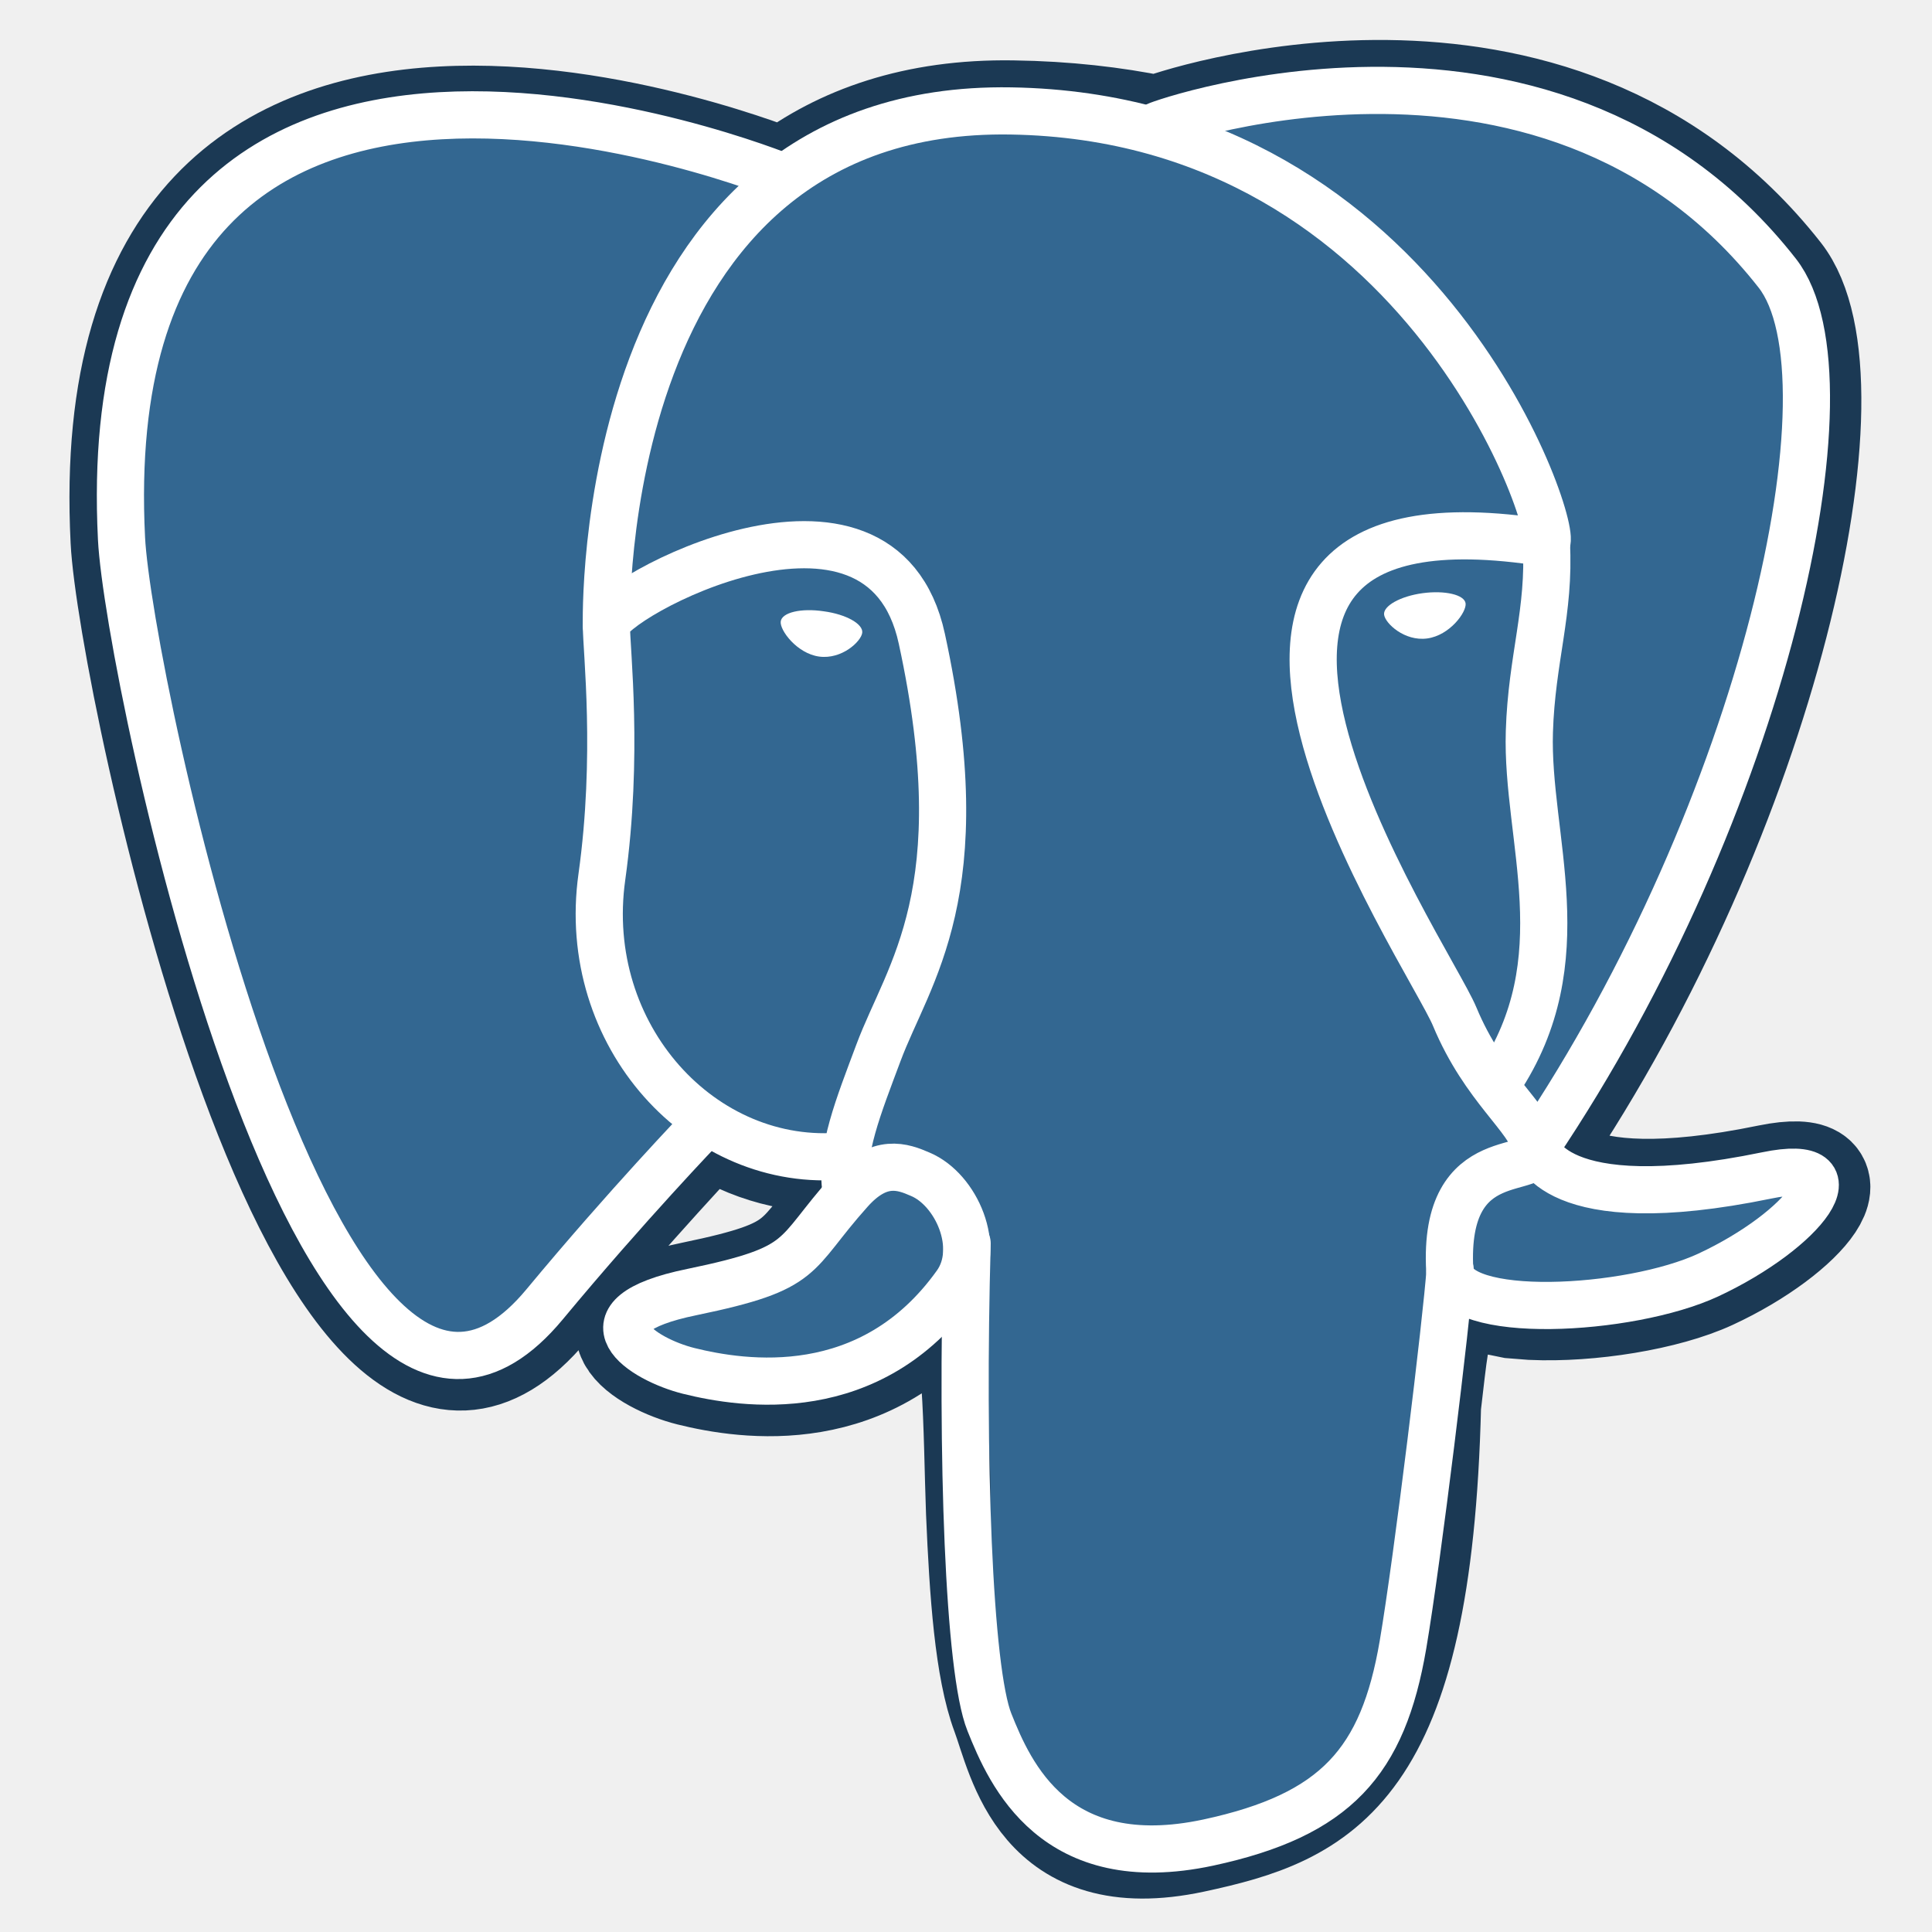
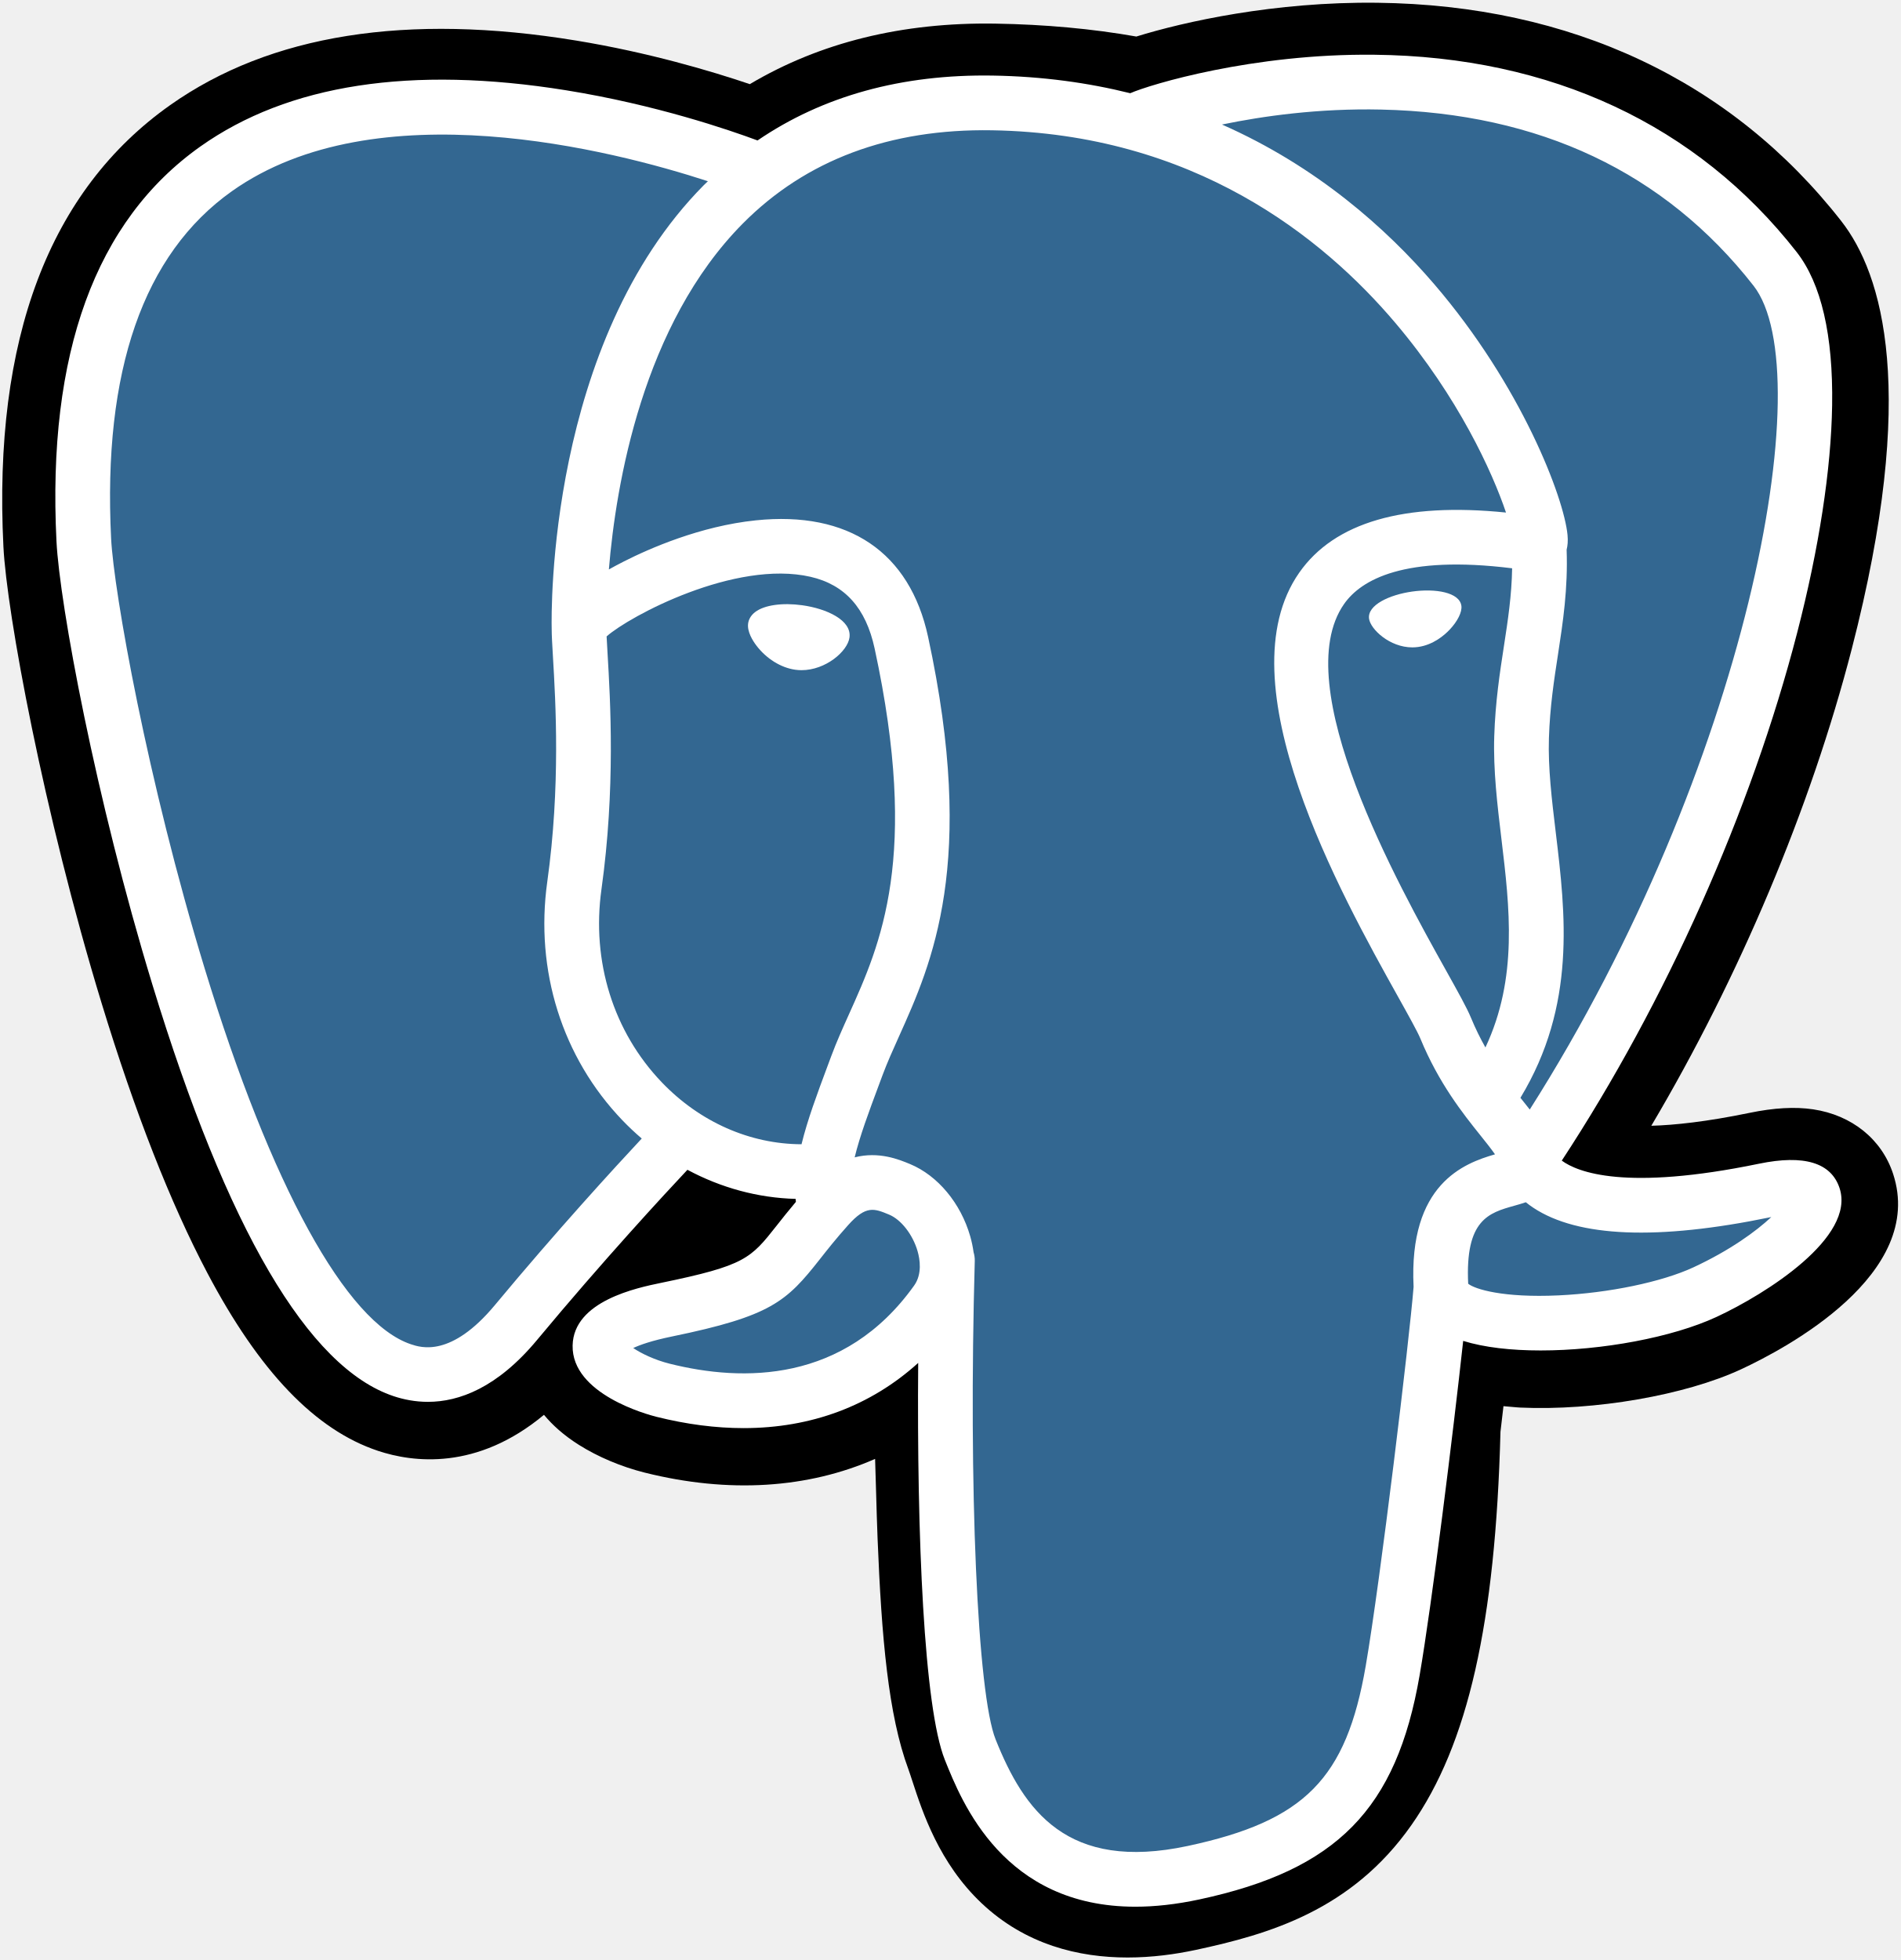
- <svg xmlns="http://www.w3.org/2000/svg" viewBox="0 0 512 512">
-   <style>.st2{fill:none;stroke:#ffffff;stroke-width:12.5;stroke-linecap:round;stroke-linejoin:round}</style>
-   <path d="M378.5 372.5c3.2-26.9 2.3-30.8 22.3-26.5l5.1.4c15.4.7 35.5-2.5 47.4-8 25.5-11.8 40.6-31.5 15.5-26.4-57.3 11.8-61.2-7.6-61.2-7.6 60.5-89.7 85.8-203.6 63.9-231.5C411.9-3 308.8 33 307.1 33.9l-.5.1c-11.3-2.3-24-3.8-38.2-4-25.9-.4-45.6 6.8-60.5 18.1 0 0-183.8-75.7-175.2 95.2 1.8 36.4 52.1 275.2 112.1 203 21.9-26.4 43.1-48.7 43.1-48.7 10.5 7 23.1 10.6 36.3 9.3l1-.9c-.3 3.3-.2 6.5.4 10.3-15.5 17.3-10.9 20.3-41.8 26.7-31.3 6.4-12.9 17.9-.9 20.9 14.5 3.6 48.2 8.8 70.9-23l-.9 3.6c6.1 4.9 5.7 34.9 6.5 56.3.9 21.4 2.3 41.5 6.7 53.3s9.5 42.2 50.1 33.5c34-7.3 59.9-17.7 62.3-115.1" style="stroke:#1b3954;stroke-width:28" />
-   <path d="M468.7 312.1c-57.3 11.8-61.2-7.6-61.2-7.6C468 214.8 493.3 100.9 471.4 73 411.9-3 308.8 33 307.1 33.9l-.6.1c-11.3-2.3-24-3.7-38.2-4-25.9-.4-45.6 6.8-60.5 18.1 0 0-183.8-75.7-175.2 95.2 1.8 36.4 52.1 275.2 112.1 203 21.9-26.4 43.1-48.7 43.1-48.7 10.5 7 23.1 10.6 36.3 9.3l1-.9c-.3 3.3-.2 6.5.4 10.3-15.5 17.3-10.9 20.3-41.8 26.7-31.3 6.4-12.9 17.9-.9 20.9 14.5 3.6 48.2 8.8 70.9-23l-.9 3.6c6.1 4.9 10.3 31.6 9.6 55.8s-1.2 40.8 3.6 53.8 9.5 42.2 50.1 33.5c33.9-7.3 51.5-26.1 54-57.6 1.7-22.4 5.7-19 5.9-39l3.2-9.5c3.6-30.3.6-40.1 21.5-35.5l5.1.4c15.4.7 35.5-2.5 47.4-8 25.5-11.7 40.5-31.4 15.5-26.3" fill="#336791" />
-   <path d="M256.3 329.5c-1.6 56.4.4 113.2 5.9 126.9 5.5 13.8 17.3 40.6 58 31.9 33.9-7.3 46.3-21.4 51.6-52.4 3.9-22.9 11.6-86.4 12.5-99.4M207.6 46.9S23.7-28.3 32.2 142.7c1.8 36.4 52.1 275.2 112.1 203 21.9-26.4 41.8-47.1 41.8-47.1M306.9 33.2c-6.4 2 102.3-39.7 164.1 39.2 21.8 27.9-3.5 141.8-63.9 231.5" class="st2" />
-   <path d="M407 303.9s3.9 19.4 61.2 7.6c25.1-5.2 10 14.5-15.5 26.4-20.9 9.7-67.7 12.2-68.5-1.2-1.9-34.7 24.8-24.2 22.8-32.8-1.7-7.8-13.6-15.5-21.5-34.5-6.9-16.7-94.3-144.4 24.2-125.5 4.3-.9-30.9-112.7-141.8-114.5S160.7 165.8 160.7 165.8" style="fill:none;stroke:#ffffff;stroke-width:12.5;stroke-linecap:round;stroke-linejoin:bevel" />
-   <path d="M225.2 315.7c-15.5 17.3-10.9 20.3-41.8 26.7-31.3 6.4-12.9 17.9-.9 20.9 14.5 3.6 48.2 8.8 70.9-23 6.9-9.7 0-25.1-9.5-29.1-4.6-2-10.8-4.4-18.7 4.5" class="st2" />
-   <path d="M224.2 315.4c-1.6-10.2 3.3-22.2 8.6-36.4 7.9-21.2 26.1-42.4 11.5-109.7-10.8-50.1-83.6-10.4-83.6-3.6s3.3 34.5-1.2 66.7c-5.9 42 26.7 77.6 64.3 73.9" class="st2" />
-   <path d="M206.9 164.7c-.3 2.3 4.3 8.5 10.2 9.3 6 .8 11.1-4 11.4-6.3s-4.2-4.9-10.2-5.7c-6-.9-11.1.3-11.4 2.7z" fill="#ffffff" />
-   <path d="M388.4 159.9c.3 2.3-4.2 8.5-10.2 9.3s-11.1-4-11.4-6.3 4.3-4.9 10.2-5.7 11.1.4 11.4 2.7z" fill="#ffffff" />
-   <path d="M409.8 143.9c1 18.2-3.9 30.6-4.5 50-.9 28.2 13.4 60.4-8.2 92.7" class="st2" />
+ <svg xmlns="http://www.w3.org/2000/svg" width="256px" height="264px" viewBox="0 0 256 264" version="1.1" preserveAspectRatio="xMidYMid">
+   <g>
+     <path d="M255.008,158.086 C253.473,153.437 249.452,150.199 244.252,149.422 C241.8,149.056 238.992,149.212 235.669,149.897 C229.877,151.092 225.58,151.547 222.444,151.635 C234.281,131.65 243.906,108.86 249.447,87.407 C258.406,52.718 253.619,36.915 248.024,29.767 C233.217,10.848 211.614,0.683 185.552,0.372 C171.649,0.202 159.444,2.947 153.077,4.921 C147.149,3.875 140.775,3.291 134.086,3.183 C121.55,2.983 110.473,5.716 101.008,11.333 C95.767,9.561 87.358,7.063 77.646,5.469 C54.804,1.719 36.394,4.641 22.928,14.154 C6.622,25.672 -0.937,45.684 0.461,73.634 C0.905,82.508 5.869,109.508 13.685,135.114 C18.177,149.832 22.967,162.054 27.922,171.444 C34.949,184.759 42.468,192.6 50.909,195.416 C55.64,196.992 64.236,198.096 73.277,190.567 C74.423,191.954 75.952,193.333 77.981,194.614 C80.558,196.239 83.709,197.567 86.856,198.354 C98.197,201.189 108.82,200.48 117.883,196.506 C117.939,198.118 117.982,199.658 118.018,200.988 C118.079,203.145 118.138,205.26 118.217,207.238 C118.754,220.612 119.664,231.011 122.36,238.287 C122.508,238.688 122.707,239.297 122.917,239.944 C124.262,244.062 126.511,250.956 132.233,256.355 C138.158,261.948 145.325,263.663 151.889,263.663 C155.181,263.663 158.322,263.231 161.077,262.641 C170.897,260.536 182.05,257.33 190.118,245.842 C197.746,234.982 201.454,218.625 202.125,192.851 C202.212,192.123 202.292,191.427 202.369,190.764 C202.422,190.316 202.475,189.859 202.529,189.402 L204.326,189.56 L204.789,189.591 C214.791,190.047 227.021,187.926 234.532,184.437 C240.467,181.683 259.486,171.642 255.008,158.086" fill="#000000" />
+     <path d="M237.906,160.722 C208.166,166.857 206.121,156.788 206.121,156.788 C237.522,110.195 250.648,51.052 239.32,36.577 C208.417,-2.908 154.922,15.766 154.029,16.25 L153.742,16.302 C147.866,15.082 141.291,14.356 133.9,14.235 C120.444,14.014 110.236,17.763 102.49,23.637 C102.49,23.637 7.06,-15.677 11.499,73.081 C12.443,91.963 38.563,215.954 69.717,178.503 C81.104,164.808 92.106,153.229 92.106,153.229 C97.571,156.859 104.113,158.711 110.971,158.046 L111.504,157.594 C111.338,159.294 111.414,160.957 111.717,162.926 C103.691,171.893 106.05,173.467 90.006,176.77 C73.771,180.116 83.308,186.072 89.535,187.629 C97.084,189.517 114.548,192.191 126.348,175.672 L125.878,177.557 C129.022,180.076 131.23,193.94 130.86,206.509 C130.49,219.077 130.243,227.706 132.721,234.446 C135.199,241.186 137.668,256.351 158.76,251.832 C176.383,248.055 185.516,238.268 186.787,221.943 C187.688,210.336 189.729,212.052 189.857,201.675 L191.494,196.763 C193.381,181.03 191.794,175.954 202.651,178.315 L205.29,178.547 C213.282,178.91 223.741,177.261 229.88,174.408 C243.098,168.274 250.938,158.031 237.904,160.722 L237.906,160.722" fill="#336791" />
+     <path d="M108.076,81.525 C105.397,81.152 102.969,81.497 101.741,82.427 C101.05,82.95 100.837,83.556 100.779,83.973 C100.625,85.078 101.4,86.3 101.875,86.93 C103.221,88.714 105.187,89.94 107.133,90.21 C107.415,90.249 107.696,90.268 107.975,90.268 C111.22,90.268 114.171,87.741 114.431,85.876 C114.756,83.54 111.365,81.983 108.076,81.525" fill="#FFFFFF" />
+     <path d="M196.86,81.599 L196.86,81.599 C196.604,79.768 193.346,79.246 190.254,79.676 C187.166,80.106 184.172,81.5 184.422,83.335 C184.623,84.762 187.199,87.198 190.249,87.198 C190.507,87.198 190.767,87.181 191.029,87.144 C193.065,86.862 194.559,85.569 195.268,84.824 C196.35,83.688 196.975,82.422 196.86,81.599" fill="#FFFFFF" />
+     <path d="M247.802,160.025 C246.668,156.596 243.018,155.493 236.954,156.745 C218.949,160.461 212.501,157.887 210.384,156.328 C224.379,135.007 235.892,109.236 242.103,85.191 C245.045,73.801 246.67,63.223 246.803,54.602 C246.95,45.138 245.338,38.184 242.014,33.936 C228.612,16.811 208.942,7.625 185.132,7.373 C168.763,7.189 154.933,11.378 152.252,12.556 C146.606,11.152 140.451,10.29 133.75,10.18 C121.462,9.981 110.84,12.923 102.046,18.919 C98.226,17.498 88.354,14.109 76.281,12.164 C55.409,8.803 38.823,11.35 26.987,19.735 C12.864,29.741 6.344,47.627 7.607,72.894 C8.032,81.396 12.876,107.548 20.52,132.593 C30.582,165.557 41.519,184.218 53.028,188.057 C54.375,188.506 55.929,188.82 57.641,188.82 C61.839,188.82 66.986,186.928 72.341,180.49 C81.236,169.789 89.541,160.822 92.602,157.564 C97.126,159.992 102.096,161.348 107.179,161.484 C107.188,161.617 107.202,161.75 107.214,161.882 C106.194,163.092 105.357,164.152 104.644,165.057 C101.122,169.528 100.389,170.459 89.052,172.793 C85.827,173.459 77.261,175.224 77.136,181.228 C77,187.788 87.261,190.543 88.43,190.835 C92.504,191.855 96.429,192.358 100.172,192.358 C109.275,192.357 117.286,189.366 123.688,183.577 C123.491,206.963 124.466,230.007 127.274,237.028 C129.573,242.776 135.192,256.823 152.938,256.822 C155.542,256.822 158.408,256.519 161.561,255.843 C180.082,251.872 188.125,243.687 191.236,225.64 C192.901,215.995 195.758,192.964 197.102,180.61 C199.938,181.495 203.589,181.9 207.536,181.899 C215.768,181.899 225.267,180.15 231.224,177.385 C237.916,174.277 249.992,166.651 247.802,160.025 L247.802,160.025 Z M203.696,76.545 C203.635,80.192 203.133,83.503 202.601,86.959 C202.028,90.676 201.436,94.519 201.287,99.184 C201.14,103.724 201.707,108.445 202.255,113.009 C203.363,122.228 204.5,131.721 200.099,141.087 C199.415,139.872 198.754,138.546 198.149,137.078 C197.602,135.752 196.414,133.622 194.77,130.674 C188.37,119.198 173.385,92.324 181.056,81.358 C183.341,78.094 189.14,74.738 203.696,76.545 L203.696,76.545 Z M186.052,14.758 C207.386,15.229 224.261,23.21 236.21,38.478 C245.374,50.189 235.283,103.476 206.07,149.447 C205.781,149.08 205.488,148.71 205.184,148.33 C205.063,148.178 204.939,148.024 204.814,147.868 C212.363,135.401 210.887,123.066 209.573,112.13 C209.033,107.642 208.524,103.403 208.653,99.421 C208.787,95.2 209.345,91.581 209.885,88.081 C210.548,83.768 211.223,79.305 211.037,74.044 C211.176,73.492 211.232,72.84 211.159,72.066 C210.684,67.021 204.924,51.922 193.184,38.255 C186.762,30.781 177.397,22.416 164.61,16.774 C170.11,15.634 177.631,14.571 186.052,14.758 L186.052,14.758 Z M66.674,175.778 C60.774,182.872 56.7,181.512 55.36,181.066 C46.629,178.154 36.5,159.702 27.569,130.442 C19.841,105.124 15.325,79.665 14.967,72.526 C13.839,49.948 19.312,34.213 31.235,25.757 C50.639,11.997 82.541,20.233 95.36,24.41 C95.176,24.592 94.984,24.762 94.802,24.947 C73.766,46.191 74.265,82.488 74.317,84.706 C74.315,85.562 74.387,86.774 74.485,88.441 C74.847,94.546 75.521,105.908 73.721,118.775 C72.049,130.732 75.735,142.435 83.832,150.884 C84.67,151.758 85.545,152.58 86.449,153.352 C82.845,157.212 75.012,165.748 66.674,175.778 L66.674,175.778 Z M89.153,145.785 C82.627,138.975 79.663,129.503 81.02,119.796 C82.92,106.203 82.219,94.365 81.842,88.005 C81.789,87.115 81.743,86.335 81.715,85.72 C84.788,82.995 99.029,75.365 109.184,77.692 C113.819,78.753 116.643,81.909 117.817,87.337 C123.893,115.44 118.621,127.153 114.385,136.566 C113.512,138.505 112.687,140.338 111.983,142.234 L111.437,143.7 C110.055,147.406 108.769,150.852 107.972,154.124 C101.034,154.103 94.285,151.14 89.153,145.785 L89.153,145.785 Z M90.218,183.685 C88.192,183.179 86.37,182.3 85.301,181.571 C86.194,181.15 87.783,180.579 90.539,180.012 C103.876,177.266 105.936,175.328 110.434,169.617 C111.465,168.308 112.634,166.823 114.253,165.015 C114.253,165.014 114.254,165.014 114.255,165.013 C116.666,162.313 117.769,162.771 119.769,163.601 C121.39,164.272 122.969,166.303 123.609,168.539 C123.912,169.595 124.252,171.6 123.139,173.159 C113.743,186.315 100.051,186.146 90.218,183.685 L90.218,183.685 Z M160.017,248.637 C143.701,252.133 137.924,243.808 134.117,234.291 C131.66,228.147 130.452,200.44 131.309,169.844 C131.32,169.437 131.262,169.043 131.15,168.674 C131.052,167.96 130.902,167.238 130.694,166.512 C129.42,162.06 126.315,158.336 122.59,156.792 C121.11,156.179 118.394,155.054 115.13,155.889 C115.826,153.021 117.033,149.782 118.342,146.275 L118.891,144.8 C119.509,143.137 120.285,141.414 121.105,139.59 C125.538,129.742 131.609,116.253 125.02,85.78 C122.552,74.366 114.31,68.792 101.816,70.087 C94.325,70.862 87.473,73.884 84.055,75.617 C83.32,75.989 82.648,76.349 82.02,76.699 C82.974,65.199 86.578,43.707 100.061,30.11 C108.549,21.549 119.854,17.321 133.628,17.549 C160.769,17.993 178.172,31.921 187.994,43.528 C196.458,53.529 201.041,63.604 202.87,69.037 C189.115,67.639 179.76,70.354 175.018,77.134 C164.701,91.882 180.662,120.506 188.333,134.263 C189.74,136.784 190.954,138.963 191.336,139.889 C193.834,145.943 197.068,149.985 199.429,152.935 C200.153,153.839 200.855,154.716 201.389,155.482 C197.223,156.683 189.74,159.458 190.422,173.329 C189.872,180.289 185.961,212.875 183.974,224.388 C181.351,239.598 175.754,245.263 160.017,248.637 L160.017,248.637 Z M228.121,170.701 C223.861,172.678 216.732,174.162 209.96,174.48 C202.479,174.83 198.672,173.642 197.776,172.911 C197.355,164.267 200.573,163.364 203.978,162.408 C204.513,162.257 205.035,162.111 205.539,161.935 C205.852,162.19 206.195,162.443 206.571,162.691 C212.583,166.659 223.306,167.087 238.445,163.962 C238.5,163.951 238.556,163.94 238.611,163.929 C236.569,165.838 233.075,168.4 228.121,170.701 L228.121,170.701 Z" fill="#FFFFFF" />
+   </g>
</svg>
